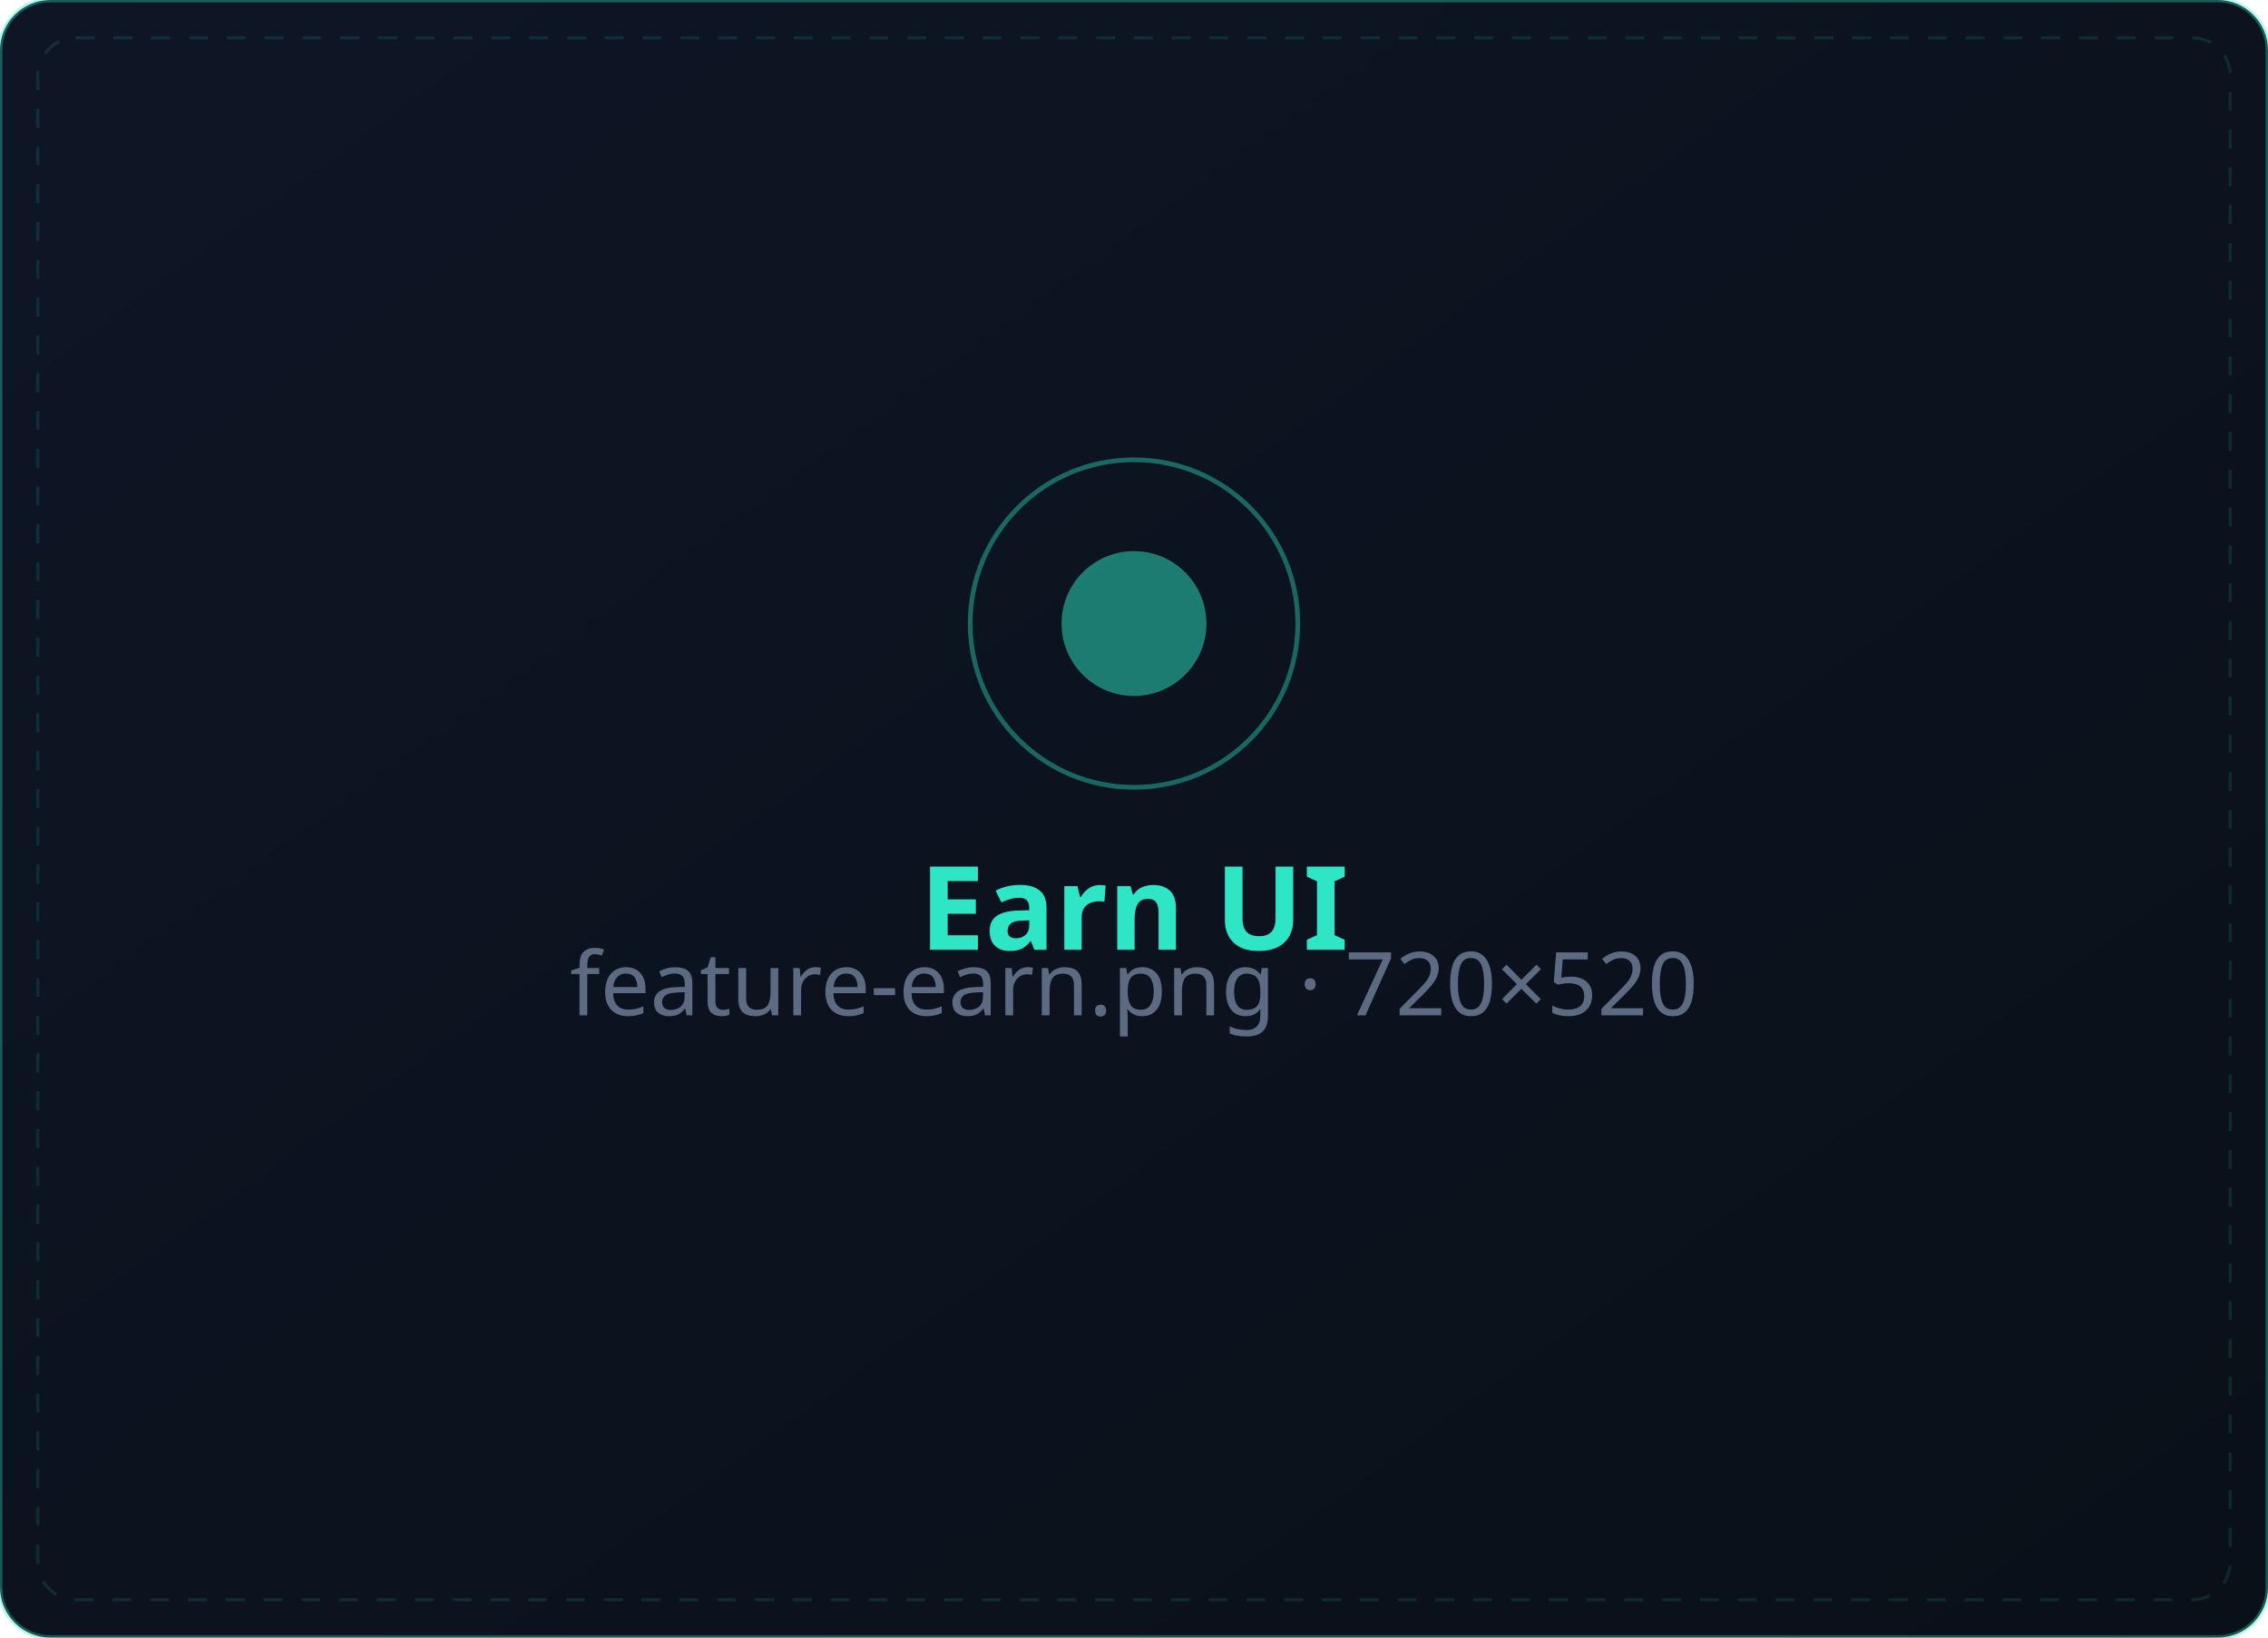
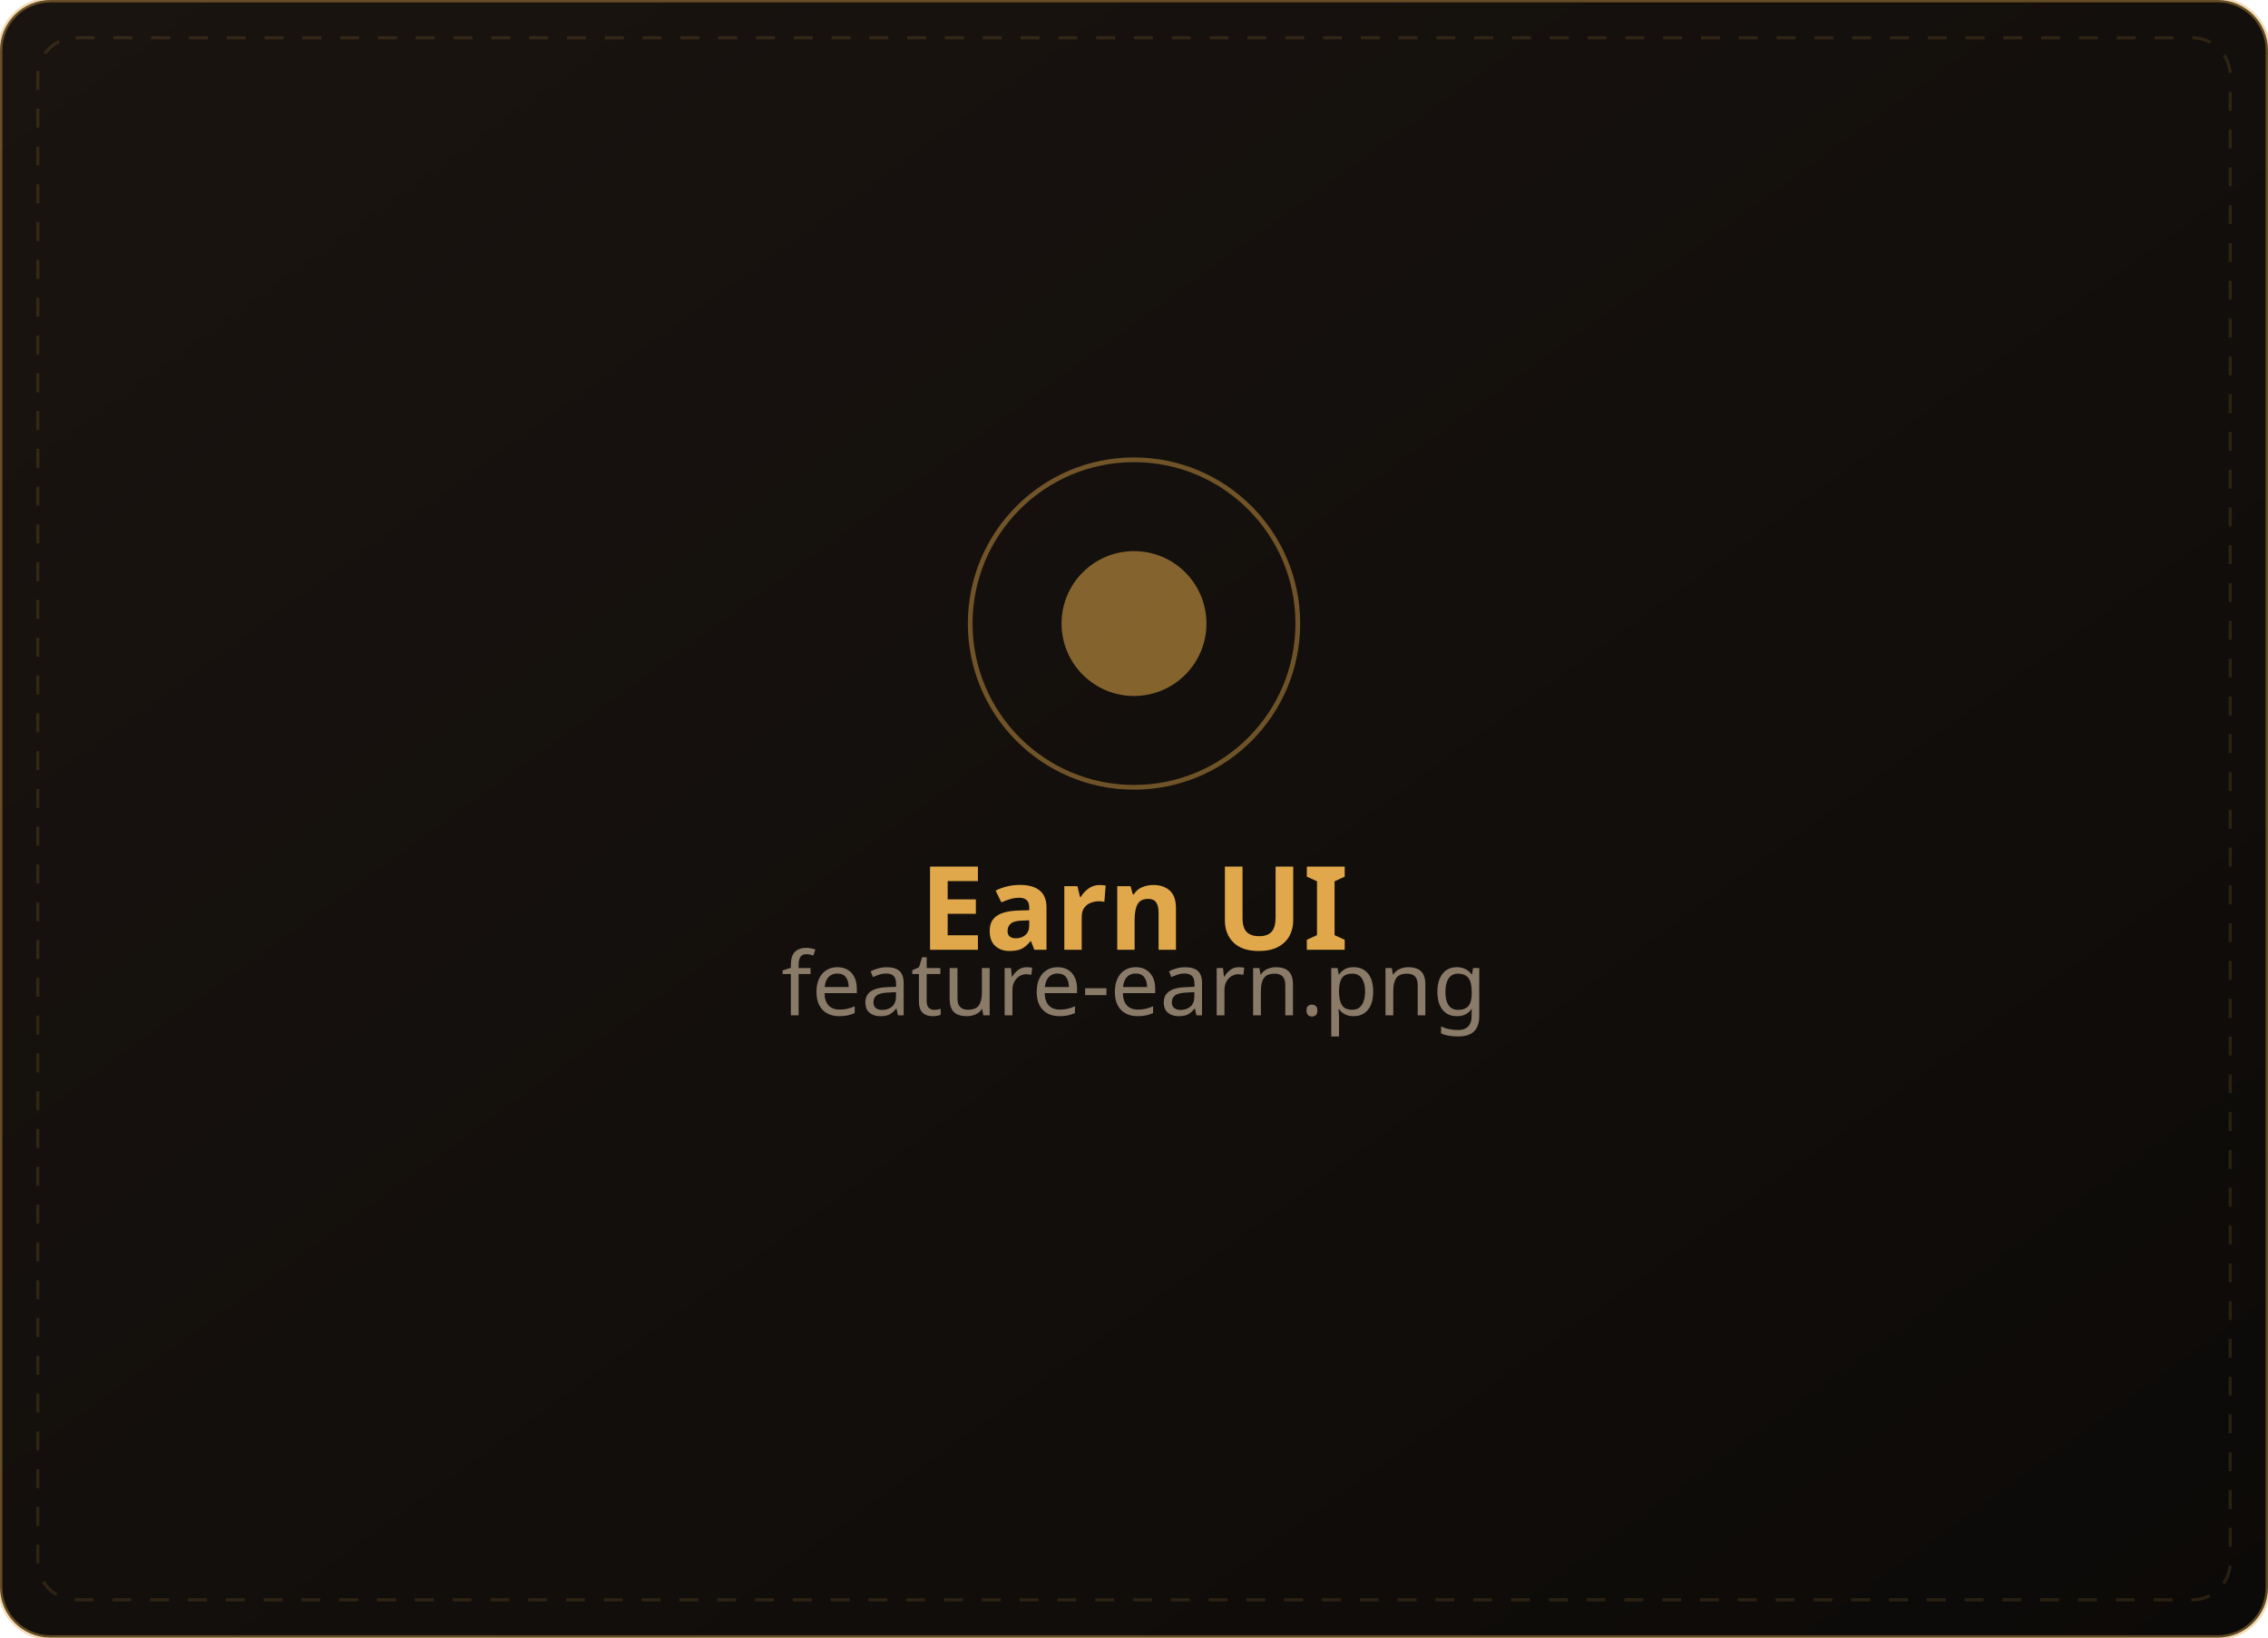
<svg xmlns="http://www.w3.org/2000/svg" width="720" height="520" viewBox="0 0 720 520" role="img" aria-label="Earn UI placeholder">
  <defs>
    <linearGradient id="g" x1="0%" y1="0%" x2="100%" y2="100%">
-       <stop offset="0%" stop-color="#0e1626" />
-       <stop offset="100%" stop-color="#0a1018" />
+       <stop offset="0%" stop-color="#1a1410" />
+       <stop offset="100%" stop-color="#0c0a08" />
    </linearGradient>
  </defs>
-   <rect width="720" height="520" rx="16" fill="url(#g)" stroke="#2ee6c5" stroke-opacity="0.35" stroke-width="1.5" />
-   <rect x="12" y="12" width="696" height="496" rx="12" fill="none" stroke="#2ee6c5" stroke-opacity="0.12" stroke-dasharray="6 6" />
-   <circle cx="360" cy="198" r="52" fill="none" stroke="#2ee6c5" stroke-opacity="0.4" stroke-width="1.5" />
-   <circle cx="360" cy="198" r="23" fill="#2ee6c5" fill-opacity="0.5" />
-   <text x="50%" y="58%" text-anchor="middle" fill="#2ee6c5" font-family="system-ui,sans-serif" font-size="37" font-weight="600">Earn UI</text>
-   <text x="50%" y="62%" text-anchor="middle" fill="#5c6b82" font-family="system-ui,sans-serif" font-size="28" font-weight="500">feature-earn.png · 720×520</text>
+   <rect width="720" height="520" rx="16" fill="url(#g)" stroke="#e0a84a" stroke-opacity="0.4" stroke-width="1.5" />
+   <rect x="12" y="12" width="696" height="496" rx="12" fill="none" stroke="#e0a84a" stroke-opacity="0.14" stroke-dasharray="6 6" />
+   <circle cx="360" cy="198" r="52" fill="none" stroke="#e0a84a" stroke-opacity="0.45" stroke-width="1.5" />
+   <circle cx="360" cy="198" r="23" fill="#e0a84a" fill-opacity="0.55" />
+   <text x="50%" y="58%" text-anchor="middle" fill="#e0a84a" font-family="system-ui,sans-serif" font-size="37" font-weight="600">Earn UI</text>
+   <text x="50%" y="62%" text-anchor="middle" fill="#8a7a68" font-family="system-ui,sans-serif" font-size="28" font-weight="500">feature-earn.png</text>
</svg>
